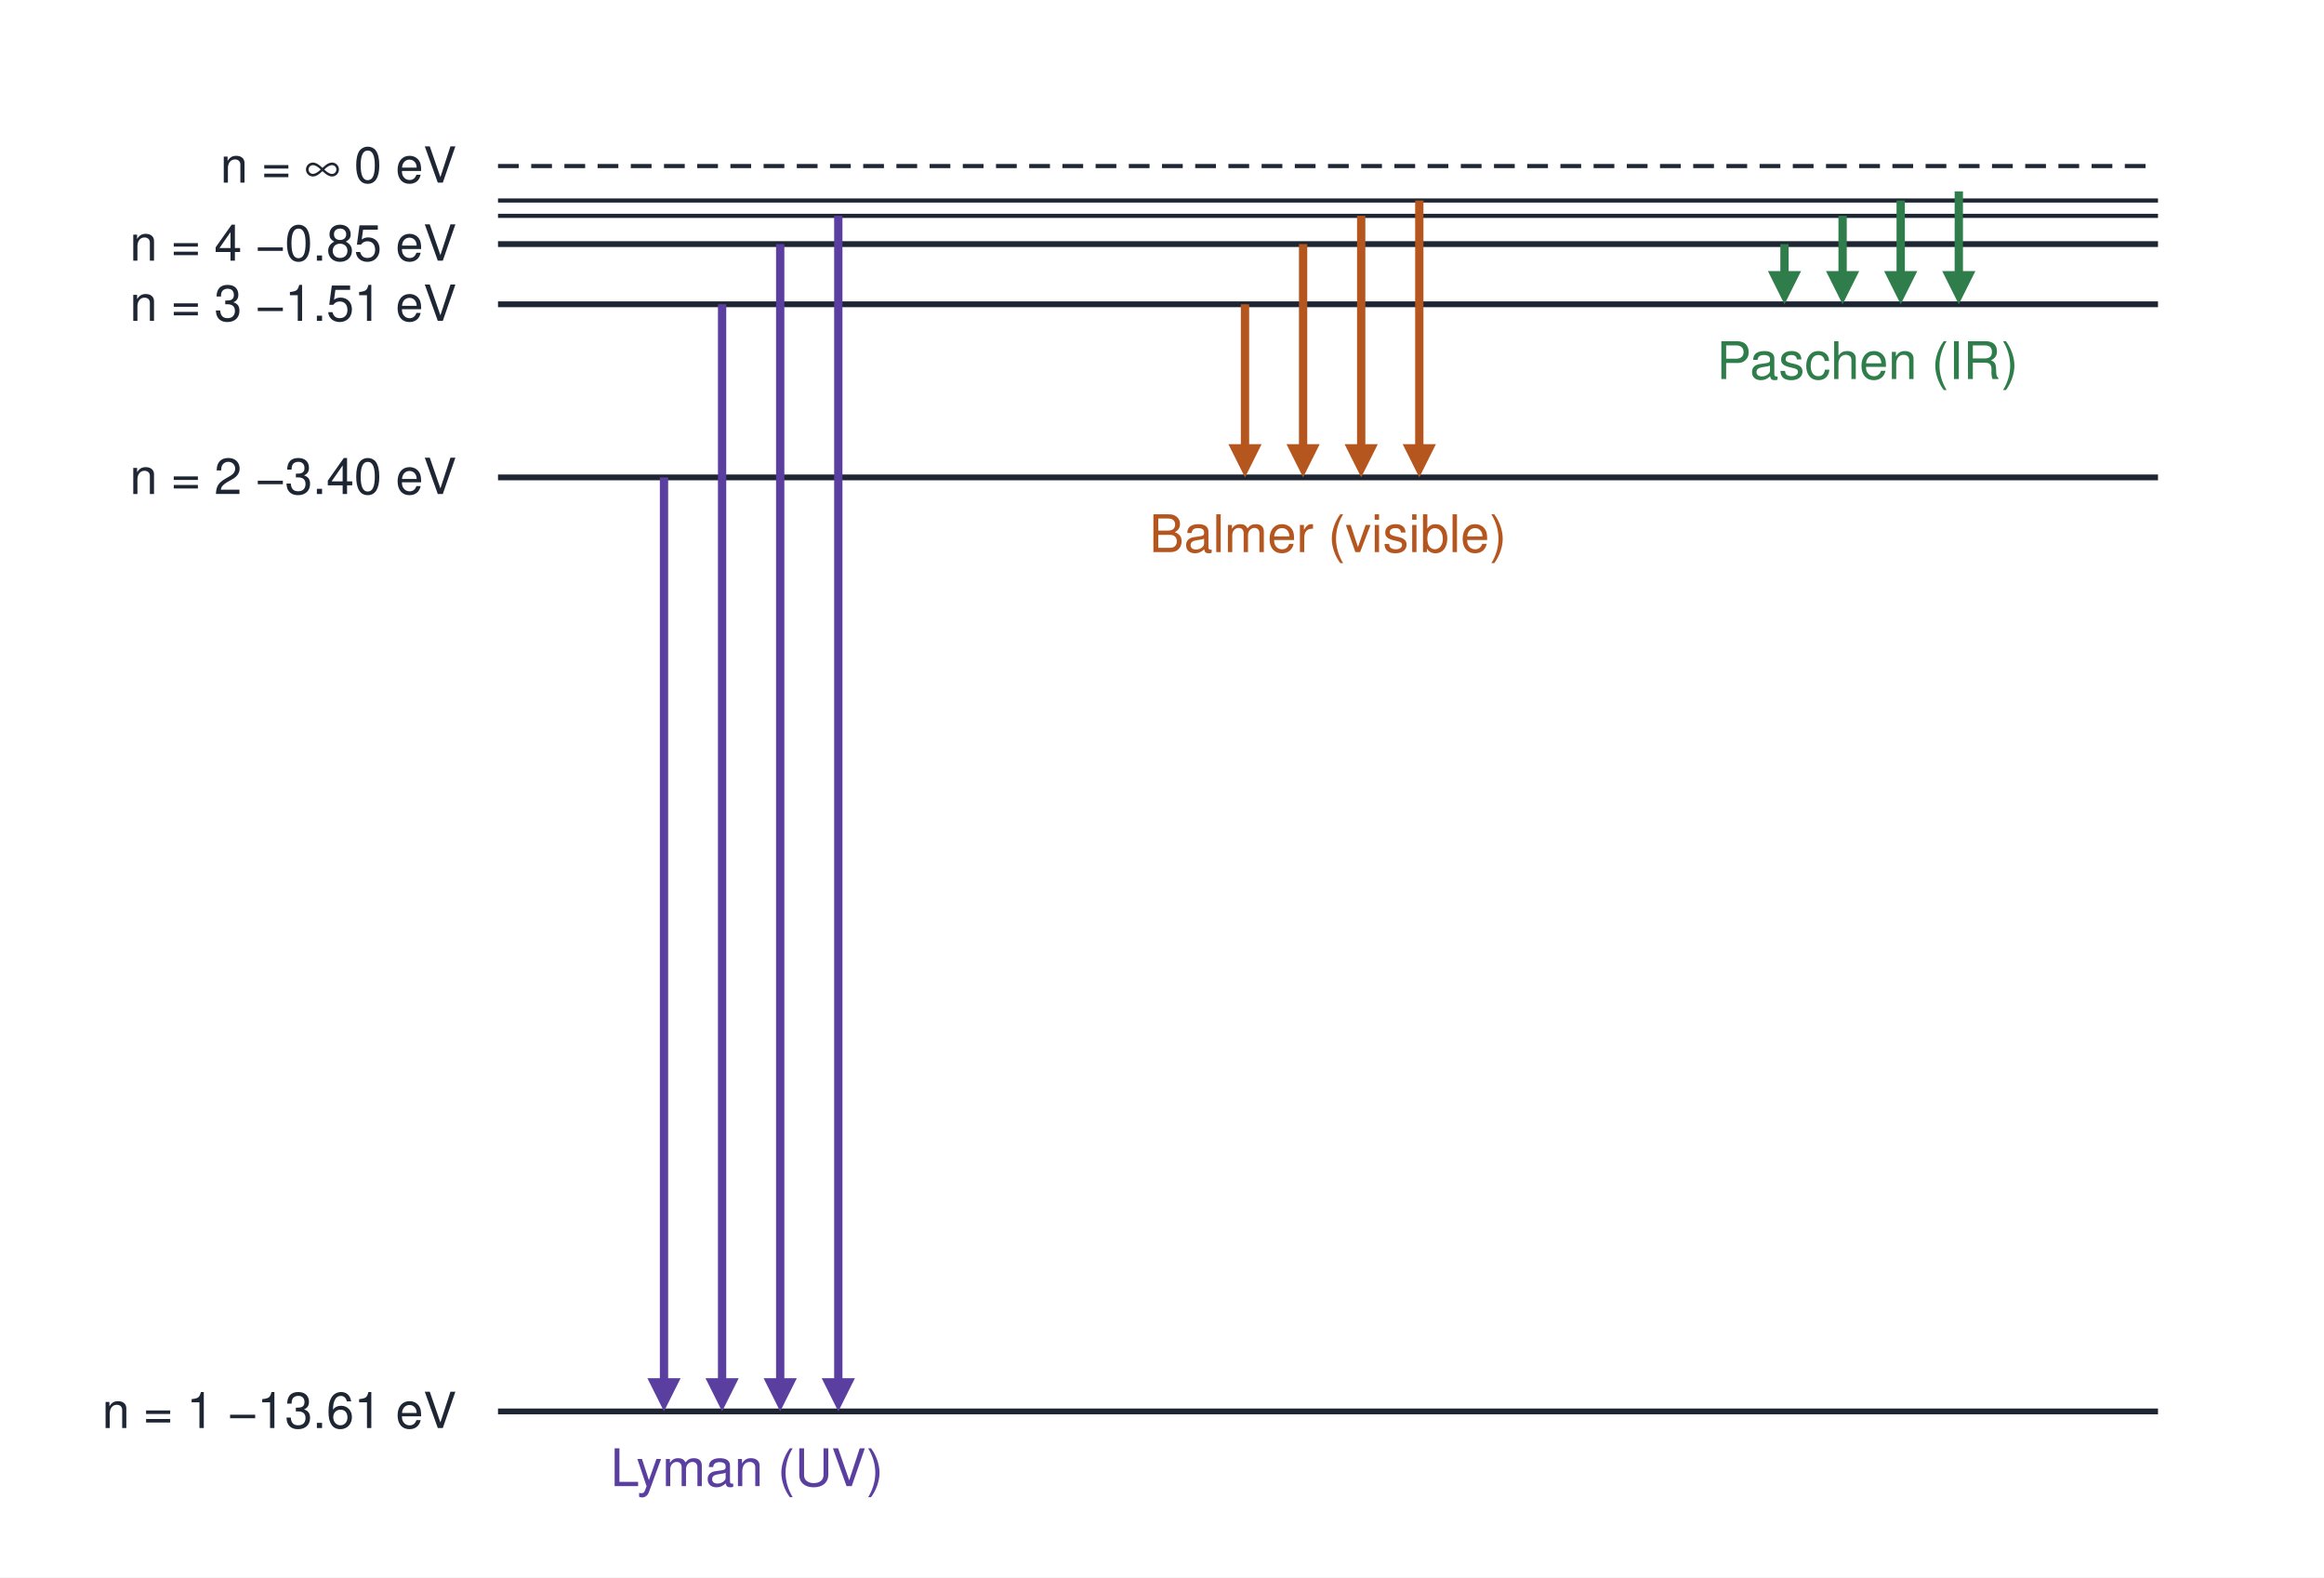
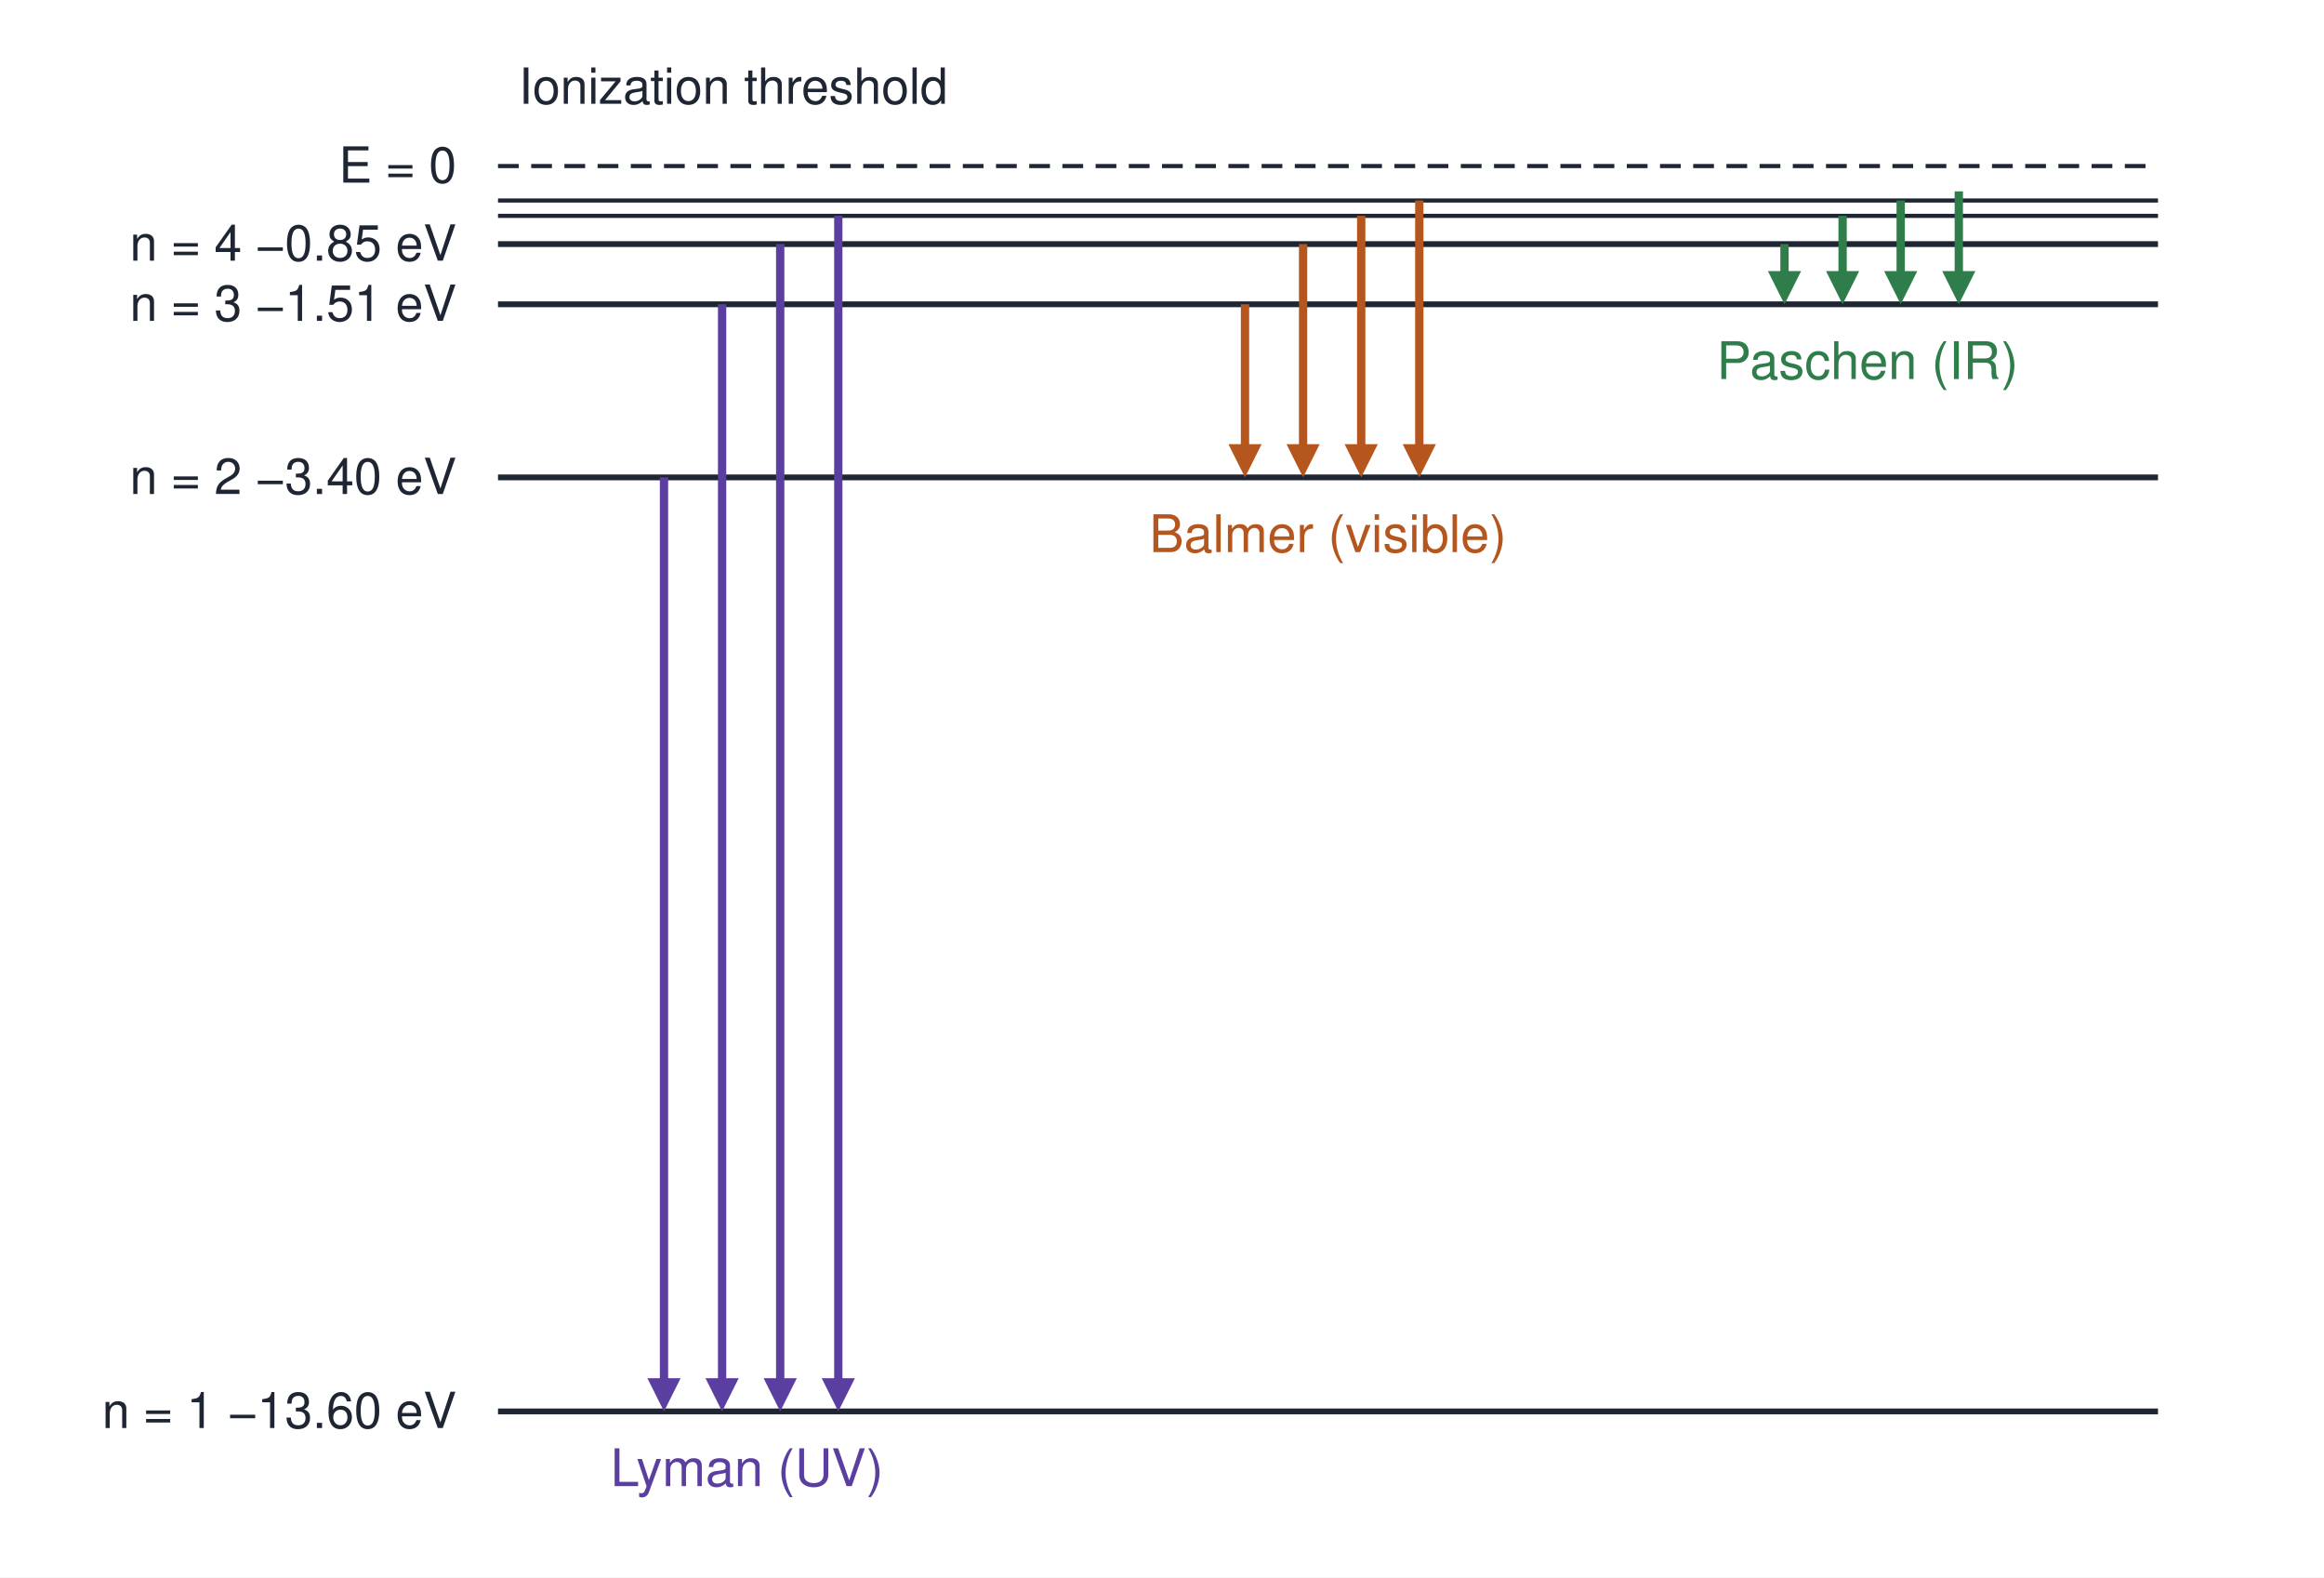
<svg xmlns="http://www.w3.org/2000/svg" viewBox="0 0 560 380" width="560" height="380" font-family="Helvetica, Arial, sans-serif">
  <rect width="560" height="380" fill="#ffffff" />
  <line x1="120" y1="340.0" x2="520" y2="340.0" stroke="#1f2633" stroke-width="1.4" />
-   <text x="110" y="344.0" font-size="12" text-anchor="end" fill="#1f2633">n = 1   −13.61 eV</text>
+   <text x="110" y="344.0" font-size="12" text-anchor="end" fill="#1f2633">n = 1   −13.60 eV</text>
  <line x1="120" y1="115.0" x2="520" y2="115.0" stroke="#1f2633" stroke-width="1.4" />
  <text x="110" y="119.0" font-size="12" text-anchor="end" fill="#1f2633">n = 2   −3.40 eV</text>
  <line x1="120" y1="73.3" x2="520" y2="73.3" stroke="#1f2633" stroke-width="1.4" />
  <text x="110" y="77.3" font-size="12" text-anchor="end" fill="#1f2633">n = 3   −1.51 eV</text>
  <line x1="120" y1="58.8" x2="520" y2="58.8" stroke="#1f2633" stroke-width="1.4" />
  <text x="110" y="62.8" font-size="12" text-anchor="end" fill="#1f2633">n = 4   −0.85 eV</text>
  <line x1="120" y1="52.0" x2="520" y2="52.0" stroke="#1f2633" stroke-width="1" />
  <line x1="120" y1="48.3" x2="520" y2="48.3" stroke="#1f2633" stroke-width="1" />
+   <text x="125" y="25" font-size="12" fill="#1f2633">Ionization threshold</text>
  <line x1="120" y1="40.0" x2="520" y2="40.0" stroke="#1f2633" stroke-dasharray="5 3" />
-   <text x="110" y="44.0" font-size="12" text-anchor="end" fill="#1f2633">n = ∞   0 eV</text>
+   <text x="110" y="44.0" font-size="12" text-anchor="end" fill="#1f2633">E = 0</text>
  <line x1="160" y1="115.0" x2="160" y2="334.0" stroke="#5b3fa0" stroke-width="2" />
  <polygon points="156,332.0 164,332.0 160,340.0" fill="#5b3fa0" />
  <line x1="174" y1="73.3" x2="174" y2="334.0" stroke="#5b3fa0" stroke-width="2" />
  <polygon points="170,332.0 178,332.0 174,340.0" fill="#5b3fa0" />
  <line x1="188" y1="58.8" x2="188" y2="334.0" stroke="#5b3fa0" stroke-width="2" />
  <polygon points="184,332.0 192,332.0 188,340.0" fill="#5b3fa0" />
  <line x1="202" y1="52.0" x2="202" y2="334.0" stroke="#5b3fa0" stroke-width="2" />
  <polygon points="198,332.0 206,332.0 202,340.0" fill="#5b3fa0" />
  <text x="180" y="358.0" font-size="12.5" text-anchor="middle" fill="#5b3fa0">Lyman (UV)</text>
  <line x1="300" y1="73.3" x2="300" y2="109.0" stroke="#b5561f" stroke-width="2" />
  <polygon points="296,107.0 304,107.0 300,115.0" fill="#b5561f" />
  <line x1="314" y1="58.8" x2="314" y2="109.0" stroke="#b5561f" stroke-width="2" />
  <polygon points="310,107.0 318,107.0 314,115.0" fill="#b5561f" />
  <line x1="328" y1="52.0" x2="328" y2="109.0" stroke="#b5561f" stroke-width="2" />
  <polygon points="324,107.0 332,107.0 328,115.0" fill="#b5561f" />
  <line x1="342" y1="48.3" x2="342" y2="109.0" stroke="#b5561f" stroke-width="2" />
  <polygon points="338,107.0 346,107.0 342,115.0" fill="#b5561f" />
  <text x="320" y="133.0" font-size="12.5" text-anchor="middle" fill="#b5561f">Balmer (visible)</text>
  <line x1="430" y1="58.8" x2="430" y2="67.3" stroke="#2f7d4a" stroke-width="2" />
  <polygon points="426,65.3 434,65.3 430,73.3" fill="#2f7d4a" />
  <line x1="444" y1="52.0" x2="444" y2="67.3" stroke="#2f7d4a" stroke-width="2" />
  <polygon points="440,65.3 448,65.3 444,73.3" fill="#2f7d4a" />
  <line x1="458" y1="48.3" x2="458" y2="67.3" stroke="#2f7d4a" stroke-width="2" />
  <polygon points="454,65.3 462,65.3 458,73.3" fill="#2f7d4a" />
  <line x1="472" y1="46.1" x2="472" y2="67.3" stroke="#2f7d4a" stroke-width="2" />
  <polygon points="468,65.3 476,65.3 472,73.3" fill="#2f7d4a" />
  <text x="450" y="91.3" font-size="12.5" text-anchor="middle" fill="#2f7d4a">Paschen (IR)</text>
</svg>
